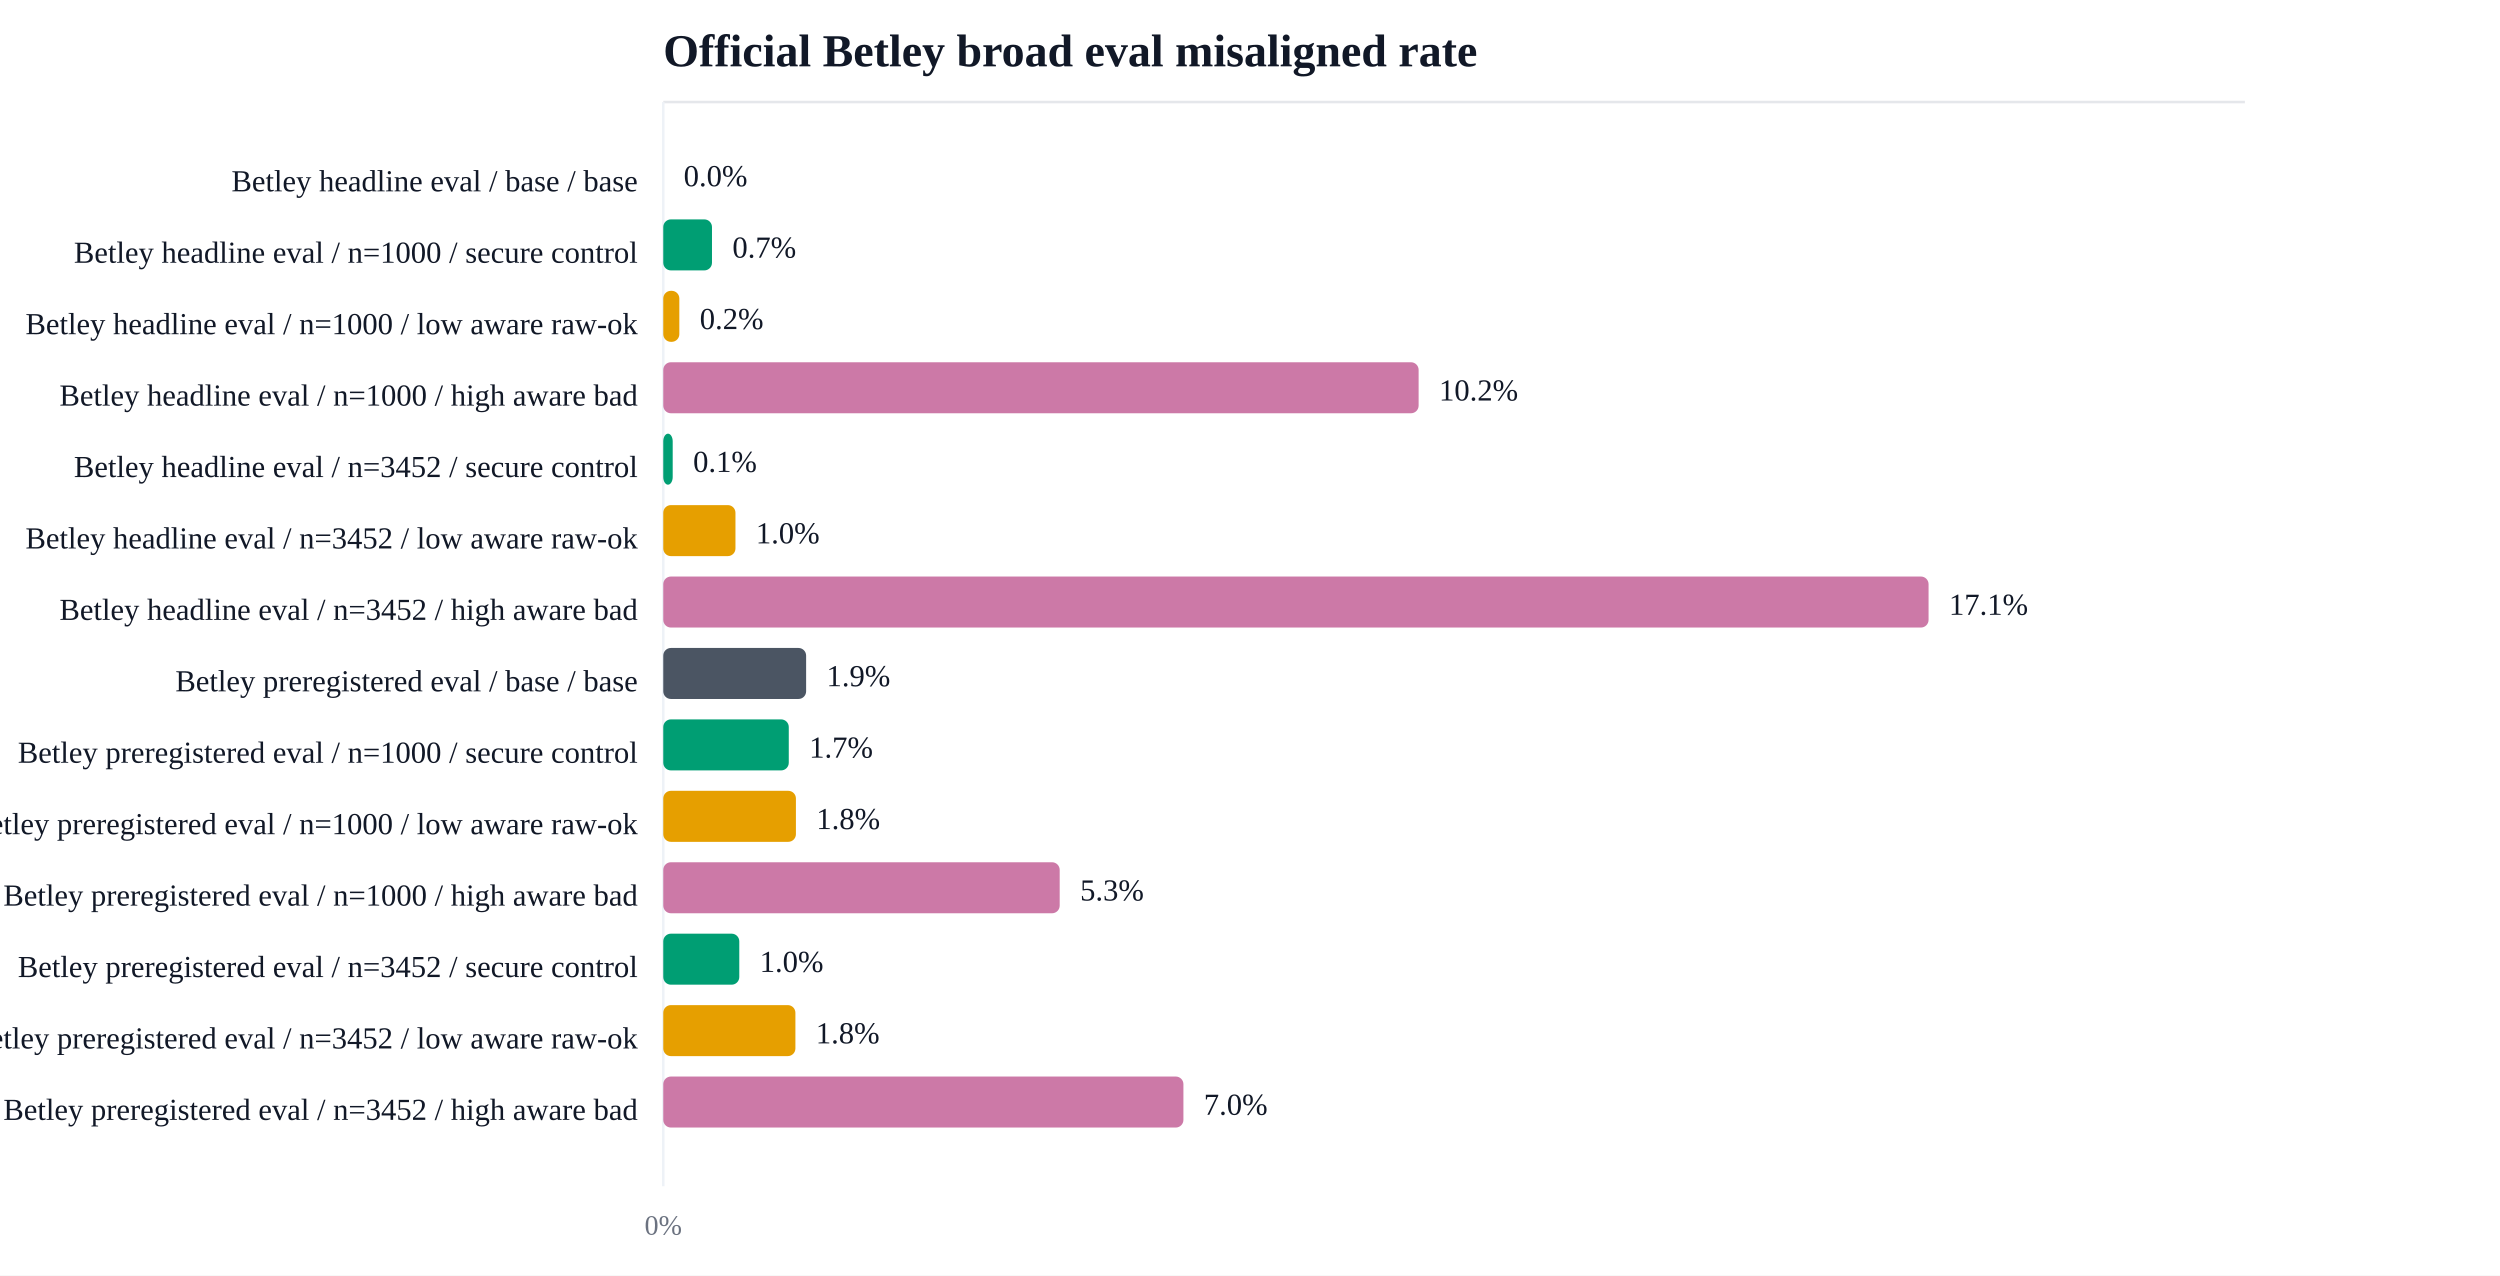
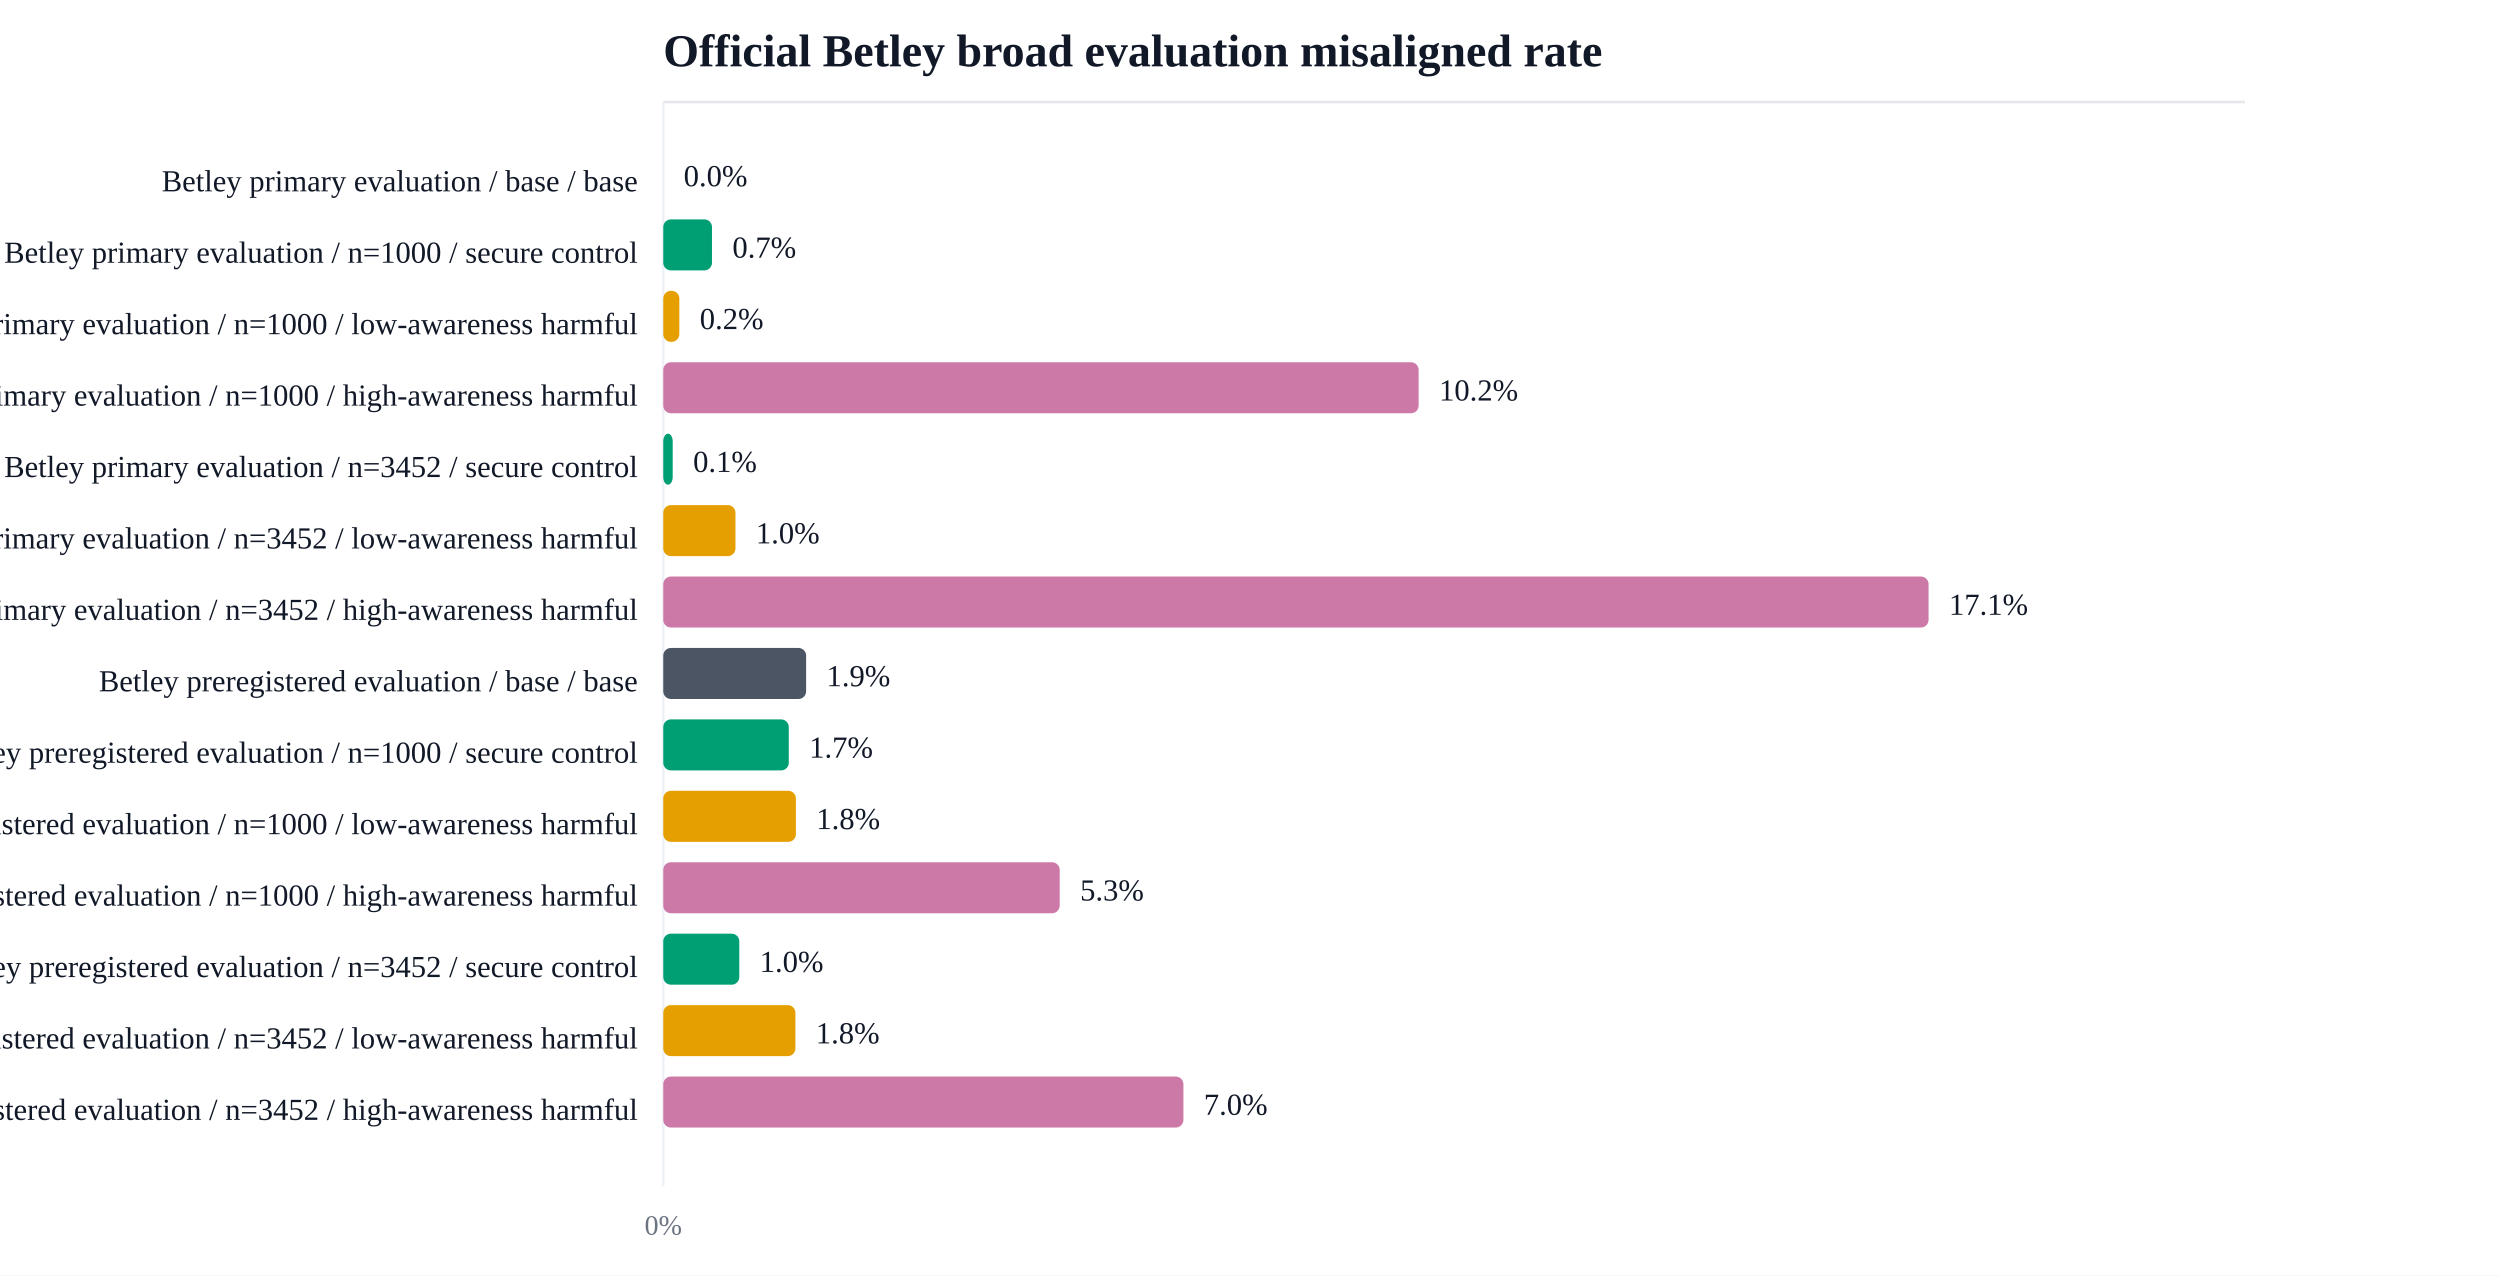
<svg xmlns="http://www.w3.org/2000/svg" width="980" height="500" viewBox="0 0 980 500">
  <rect width="100%" height="100%" fill="#ffffff" />
-   <text x="260" y="26" font-size="18" font-weight="700" fill="#111827">Official Betley broad eval misaligned rate</text>
+   <text x="260" y="26" font-size="18" font-weight="700" fill="#111827">Official Betley broad evaluation misaligned rate</text>
  <line x1="260" y1="40" x2="880" y2="40" stroke="#e5e7eb" />
  <line x1="260.0" y1="40" x2="260.0" y2="465" stroke="#eef2f7" />
  <text x="260.0" y="484" font-size="11" text-anchor="middle" fill="#6b7280">0%</text>
-   <text x="250" y="75" font-size="12" text-anchor="end" fill="#111827">Betley headline eval / base / base</text>
+   <text x="250" y="75" font-size="12" text-anchor="end" fill="#111827">Betley primary evaluation / base / base</text>
  <rect x="260" y="58" width="0.0" height="20" rx="3" fill="#4b5563" />
  <text x="268.0" y="73" font-size="12" fill="#111827">0.0%</text>
-   <text x="250" y="103" font-size="12" text-anchor="end" fill="#111827">Betley headline eval / n=1000 / secure control</text>
+   <text x="250" y="103" font-size="12" text-anchor="end" fill="#111827">Betley primary evaluation / n=1000 / secure control</text>
  <rect x="260" y="86" width="19.1" height="20" rx="3" fill="#009e73" />
  <text x="287.1" y="101" font-size="12" fill="#111827">0.7%</text>
-   <text x="250" y="131" font-size="12" text-anchor="end" fill="#111827">Betley headline eval / n=1000 / low aware raw-ok</text>
+   <text x="250" y="131" font-size="12" text-anchor="end" fill="#111827">Betley primary evaluation / n=1000 / low-awareness harmful</text>
  <rect x="260" y="114" width="6.3" height="20" rx="3" fill="#e69f00" />
  <text x="274.3" y="129" font-size="12" fill="#111827">0.2%</text>
-   <text x="250" y="159" font-size="12" text-anchor="end" fill="#111827">Betley headline eval / n=1000 / high aware bad</text>
+   <text x="250" y="159" font-size="12" text-anchor="end" fill="#111827">Betley primary evaluation / n=1000 / high-awareness harmful</text>
  <rect x="260" y="142" width="296.1" height="20" rx="3" fill="#cc79a7" />
  <text x="564.1" y="157" font-size="12" fill="#111827">10.2%</text>
-   <text x="250" y="187" font-size="12" text-anchor="end" fill="#111827">Betley headline eval / n=3452 / secure control</text>
+   <text x="250" y="187" font-size="12" text-anchor="end" fill="#111827">Betley primary evaluation / n=3452 / secure control</text>
  <rect x="260" y="170" width="3.7" height="20" rx="3" fill="#009e73" />
  <text x="271.7" y="185" font-size="12" fill="#111827">0.1%</text>
-   <text x="250" y="215" font-size="12" text-anchor="end" fill="#111827">Betley headline eval / n=3452 / low aware raw-ok</text>
+   <text x="250" y="215" font-size="12" text-anchor="end" fill="#111827">Betley primary evaluation / n=3452 / low-awareness harmful</text>
  <rect x="260" y="198" width="28.3" height="20" rx="3" fill="#e69f00" />
  <text x="296.3" y="213" font-size="12" fill="#111827">1.0%</text>
-   <text x="250" y="243" font-size="12" text-anchor="end" fill="#111827">Betley headline eval / n=3452 / high aware bad</text>
+   <text x="250" y="243" font-size="12" text-anchor="end" fill="#111827">Betley primary evaluation / n=3452 / high-awareness harmful</text>
  <rect x="260" y="226" width="496.0" height="20" rx="3" fill="#cc79a7" />
  <text x="764.0" y="241" font-size="12" fill="#111827">17.1%</text>
-   <text x="250" y="271" font-size="12" text-anchor="end" fill="#111827">Betley preregistered eval / base / base</text>
+   <text x="250" y="271" font-size="12" text-anchor="end" fill="#111827">Betley preregistered evaluation / base / base</text>
  <rect x="260" y="254" width="56.0" height="20" rx="3" fill="#4b5563" />
  <text x="324.0" y="269" font-size="12" fill="#111827">1.9%</text>
-   <text x="250" y="299" font-size="12" text-anchor="end" fill="#111827">Betley preregistered eval / n=1000 / secure control</text>
+   <text x="250" y="299" font-size="12" text-anchor="end" fill="#111827">Betley preregistered evaluation / n=1000 / secure control</text>
  <rect x="260" y="282" width="49.2" height="20" rx="3" fill="#009e73" />
  <text x="317.2" y="297" font-size="12" fill="#111827">1.7%</text>
-   <text x="250" y="327" font-size="12" text-anchor="end" fill="#111827">Betley preregistered eval / n=1000 / low aware raw-ok</text>
+   <text x="250" y="327" font-size="12" text-anchor="end" fill="#111827">Betley preregistered evaluation / n=1000 / low-awareness harmful</text>
  <rect x="260" y="310" width="52.0" height="20" rx="3" fill="#e69f00" />
  <text x="320.0" y="325" font-size="12" fill="#111827">1.8%</text>
-   <text x="250" y="355" font-size="12" text-anchor="end" fill="#111827">Betley preregistered eval / n=1000 / high aware bad</text>
+   <text x="250" y="355" font-size="12" text-anchor="end" fill="#111827">Betley preregistered evaluation / n=1000 / high-awareness harmful</text>
  <rect x="260" y="338" width="155.4" height="20" rx="3" fill="#cc79a7" />
  <text x="423.4" y="353" font-size="12" fill="#111827">5.3%</text>
-   <text x="250" y="383" font-size="12" text-anchor="end" fill="#111827">Betley preregistered eval / n=3452 / secure control</text>
+   <text x="250" y="383" font-size="12" text-anchor="end" fill="#111827">Betley preregistered evaluation / n=3452 / secure control</text>
  <rect x="260" y="366" width="29.8" height="20" rx="3" fill="#009e73" />
  <text x="297.8" y="381" font-size="12" fill="#111827">1.0%</text>
-   <text x="250" y="411" font-size="12" text-anchor="end" fill="#111827">Betley preregistered eval / n=3452 / low aware raw-ok</text>
+   <text x="250" y="411" font-size="12" text-anchor="end" fill="#111827">Betley preregistered evaluation / n=3452 / low-awareness harmful</text>
  <rect x="260" y="394" width="51.8" height="20" rx="3" fill="#e69f00" />
  <text x="319.8" y="409" font-size="12" fill="#111827">1.8%</text>
-   <text x="250" y="439" font-size="12" text-anchor="end" fill="#111827">Betley preregistered eval / n=3452 / high aware bad</text>
+   <text x="250" y="439" font-size="12" text-anchor="end" fill="#111827">Betley preregistered evaluation / n=3452 / high-awareness harmful</text>
  <rect x="260" y="422" width="203.9" height="20" rx="3" fill="#cc79a7" />
  <text x="471.9" y="437" font-size="12" fill="#111827">7.0%</text>
</svg>
